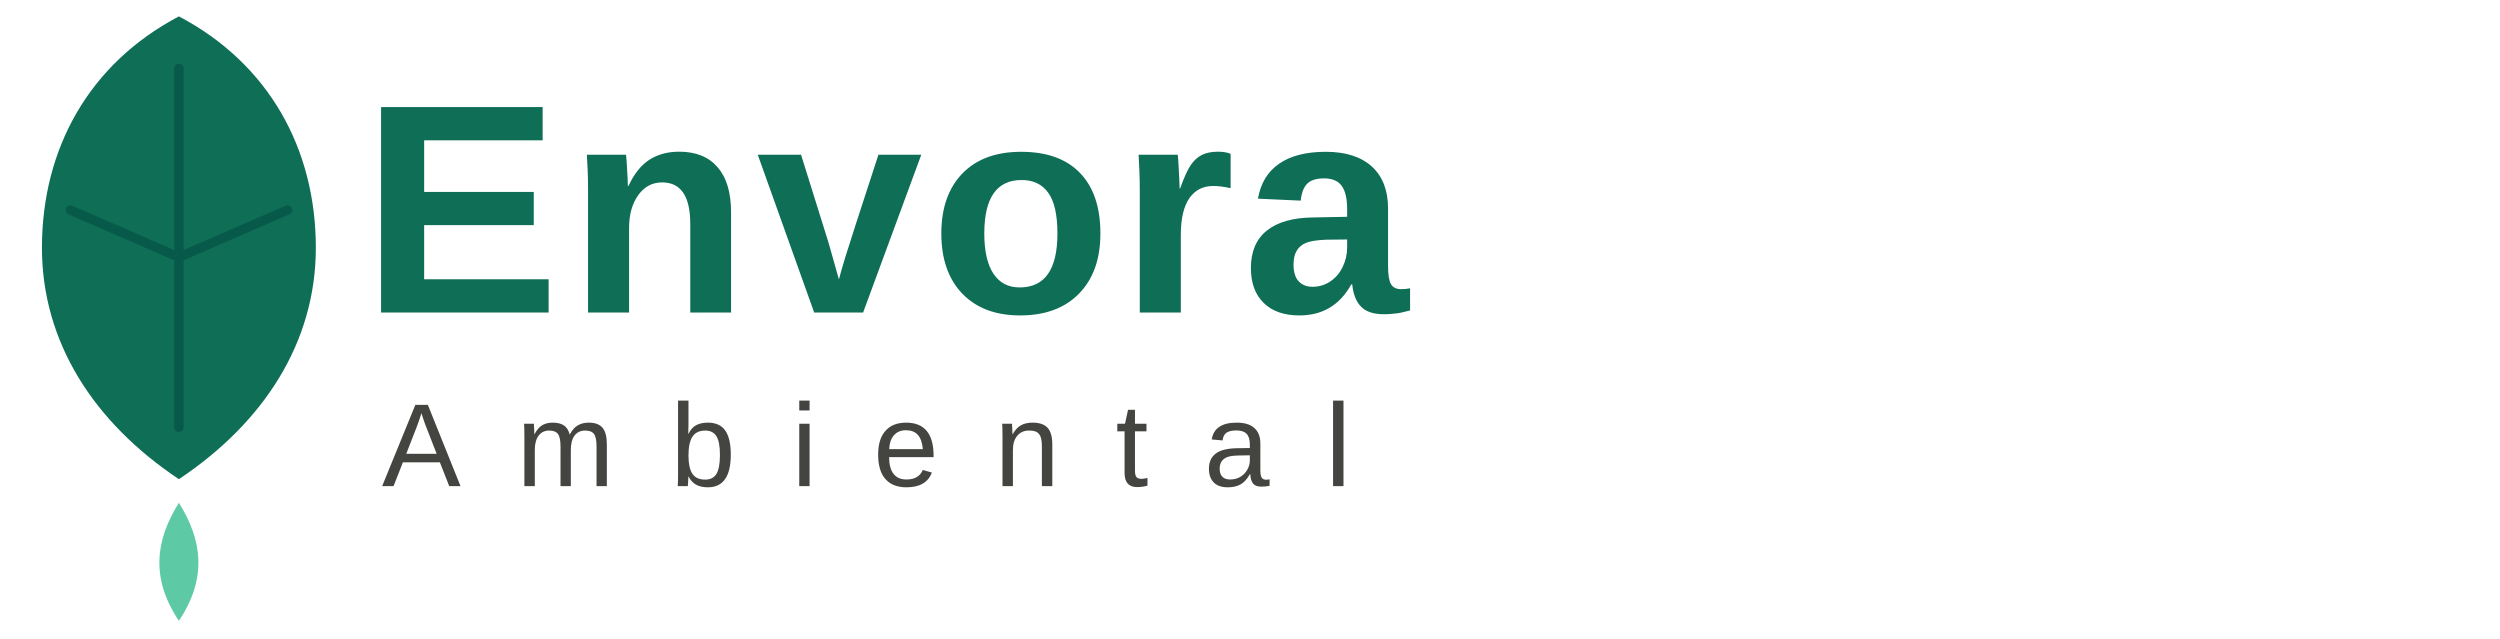
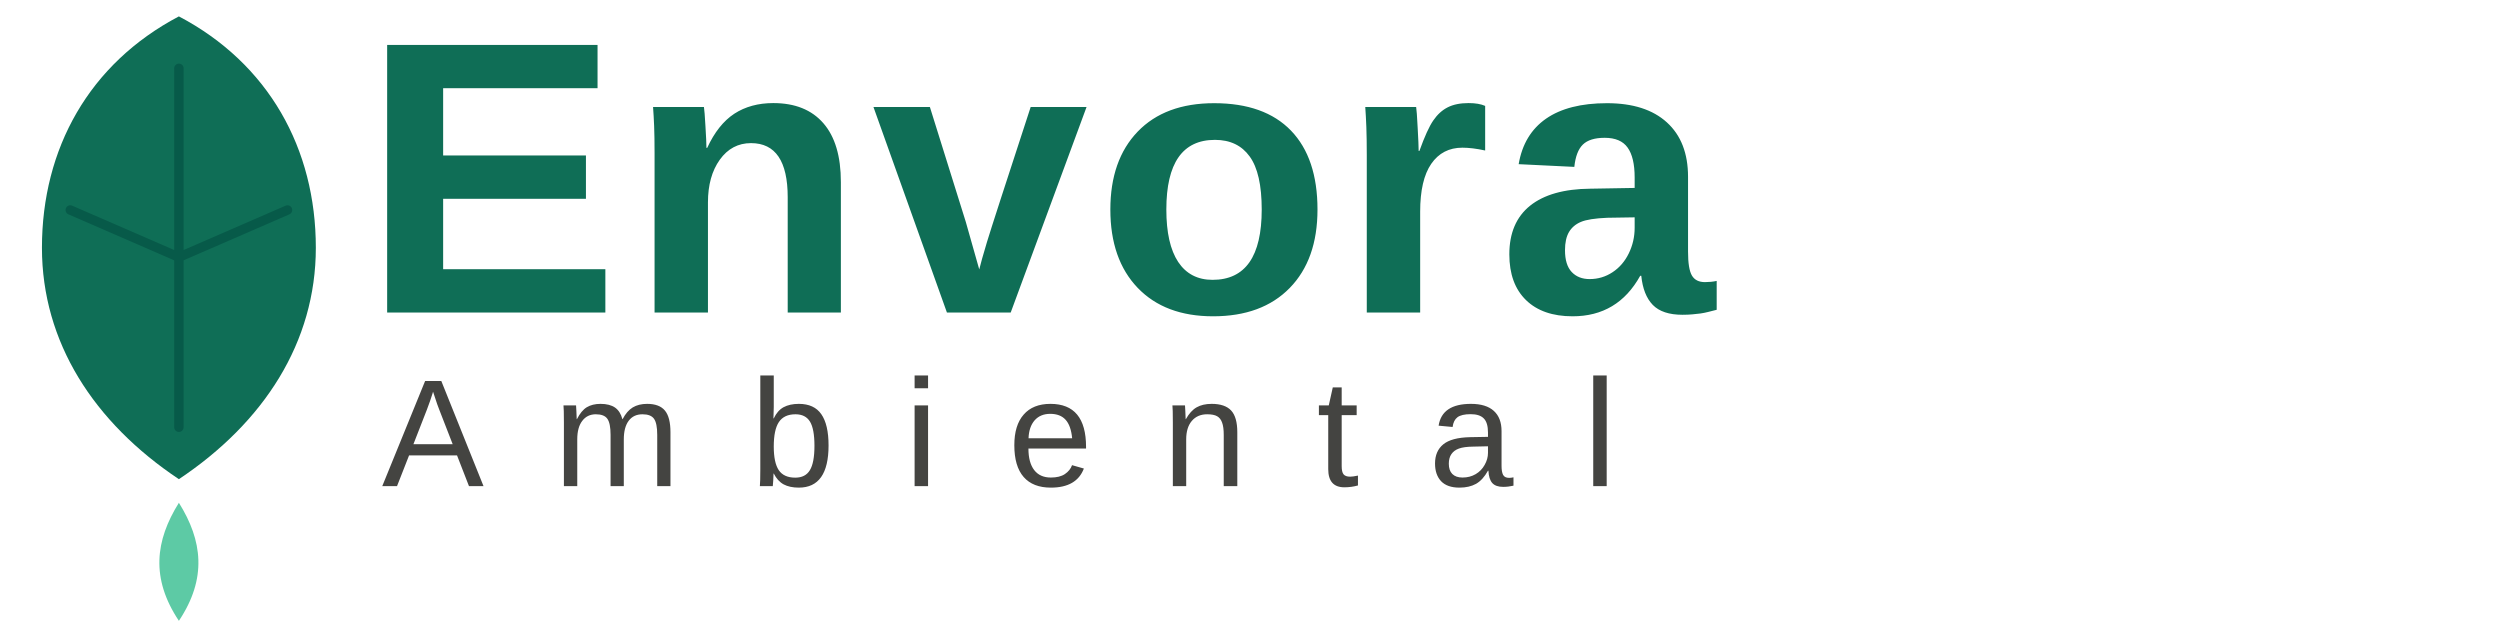
<svg xmlns="http://www.w3.org/2000/svg" viewBox="0 0 360 92" role="img" aria-labelledby="title">
  <g transform="translate(4 1) scale(.68)">
    <path fill="#0F6E56" d="M32 2C13 12 3 30 3 51c0 20 11 37 29 49 18-12 29-29 29-49C61 30 51 12 32 2Z" />
    <path fill="none" stroke="#075A49" stroke-linecap="round" stroke-width="2" d="M32 13v76M32 53 9 43m23 10 23-10" />
    <path fill="#5DCAA5" d="M32 105c-5 8-6 16 0 25 6-9 5-17 0-25Z" />
  </g>
-   <text x="52" y="45" fill="#0F6E56" font-family="Arial, sans-serif" font-size="43" font-weight="700" letter-spacing="1">Envora</text>
-   <text x="55" y="70" fill="#444441" font-family="Arial, sans-serif" font-size="17" letter-spacing="8">Ambiental</text>
+   <text x="52" y="45" fill="#0F6E56" font-family="Arial, sans-serif" font-size="56" font-weight="700" letter-spacing="1">Envora</text>
+   <text x="55" y="70" fill="#444441" font-family="Arial, sans-serif" font-size="22" letter-spacing="10">Ambiental</text>
</svg>
